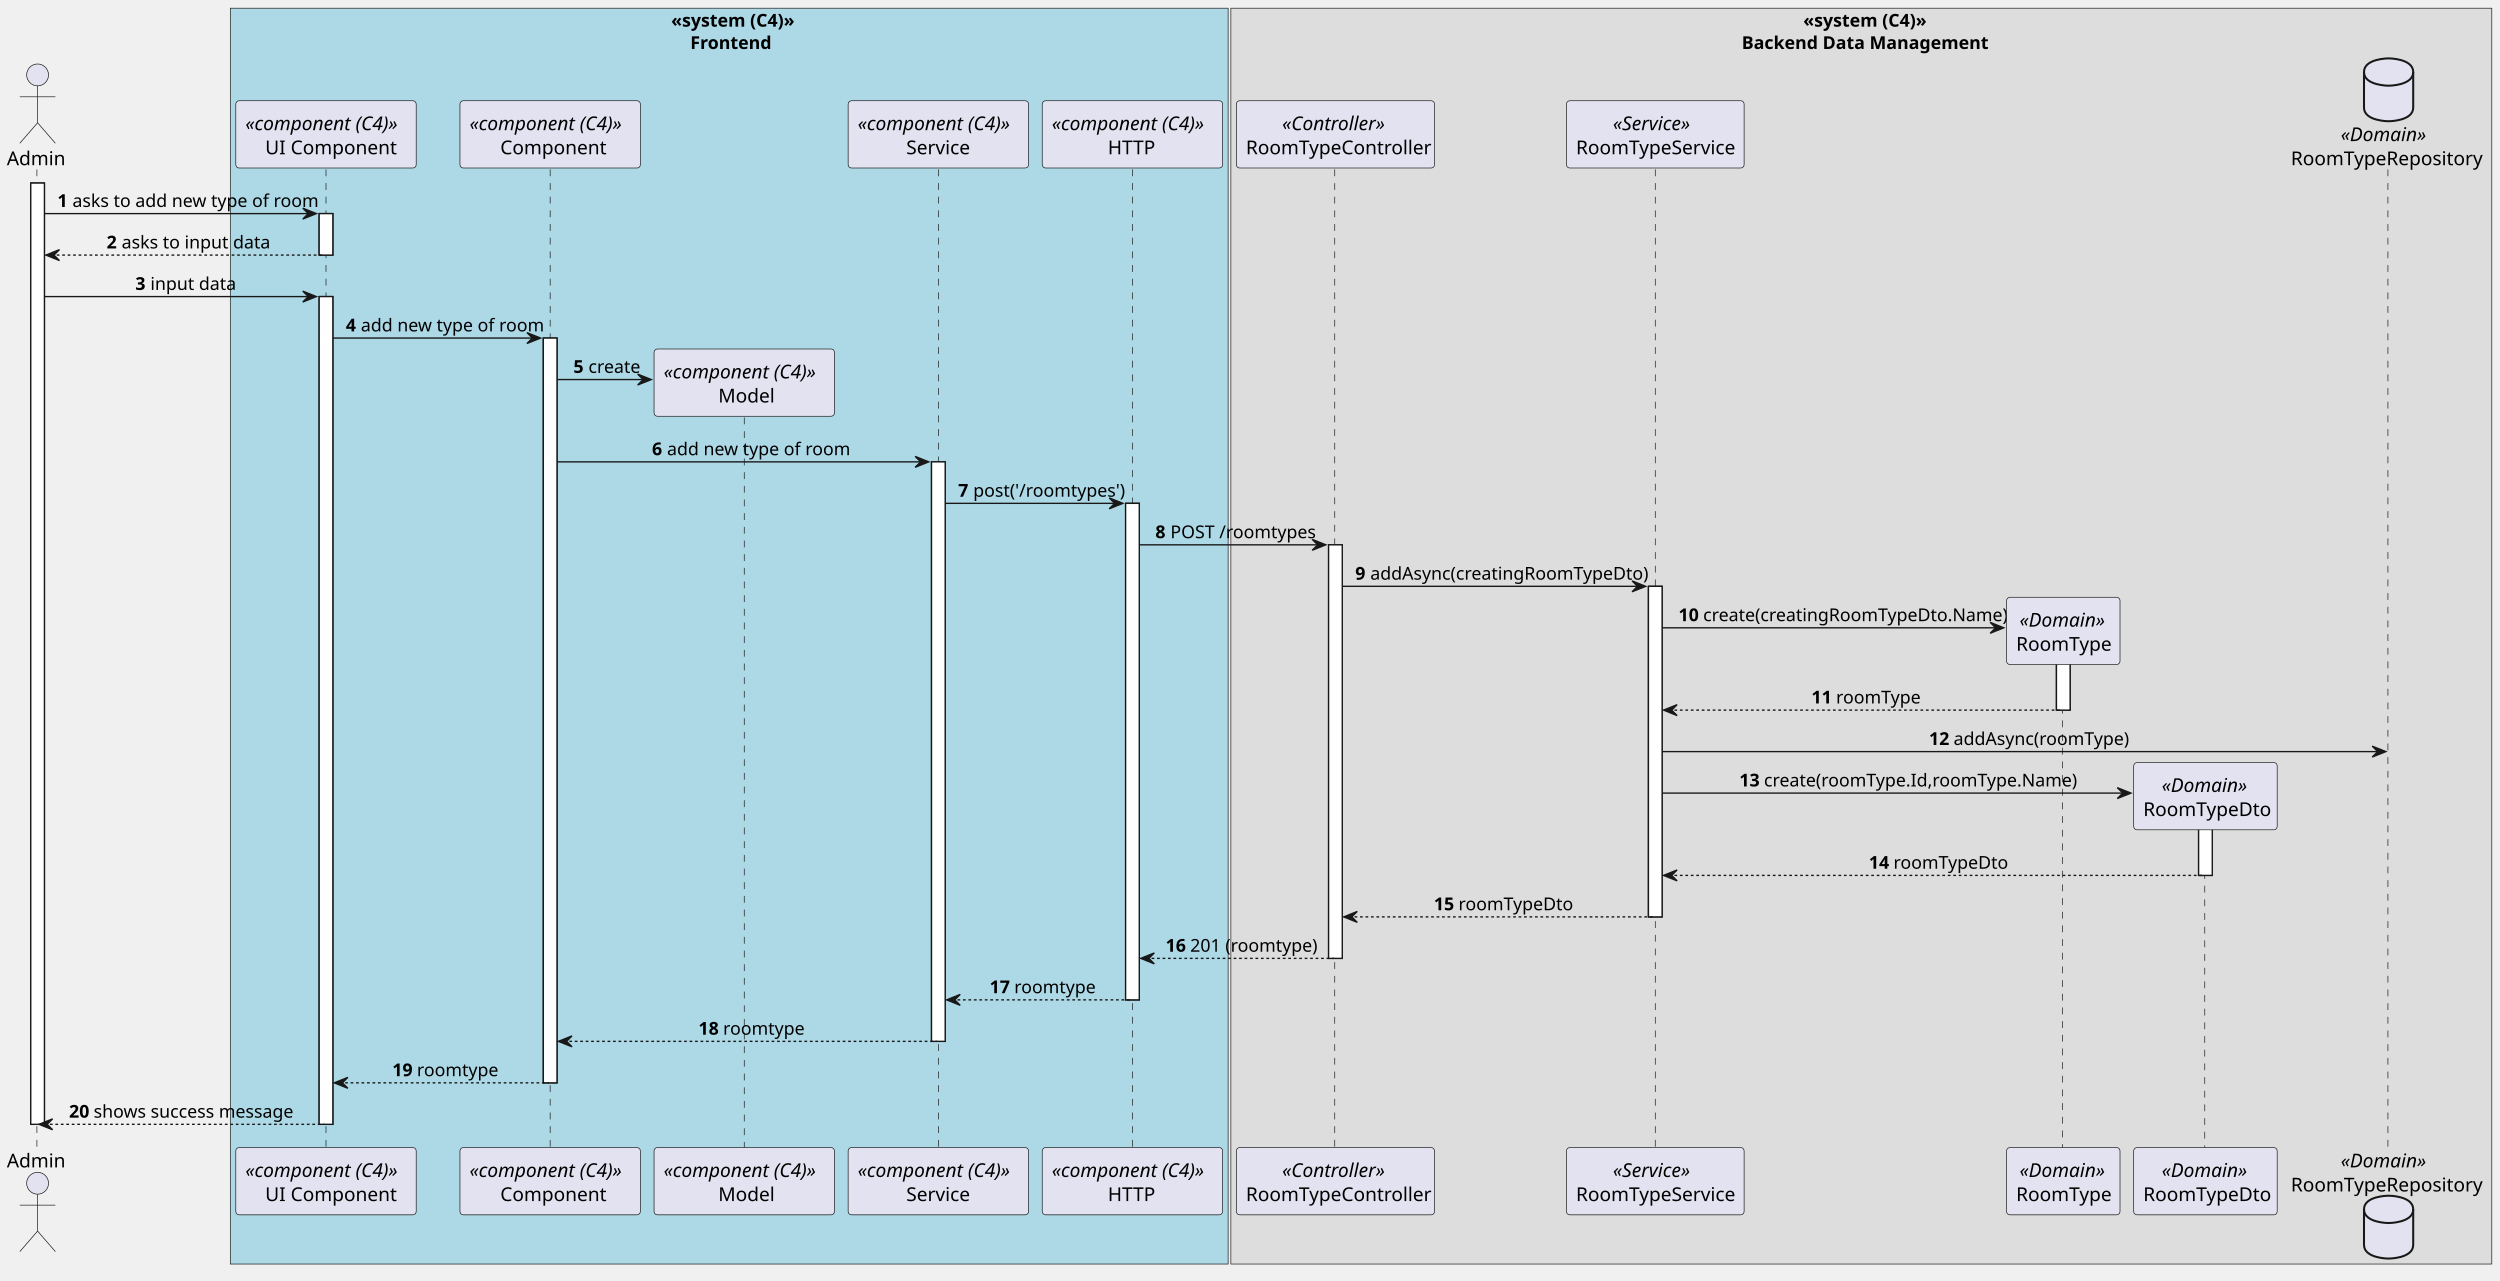
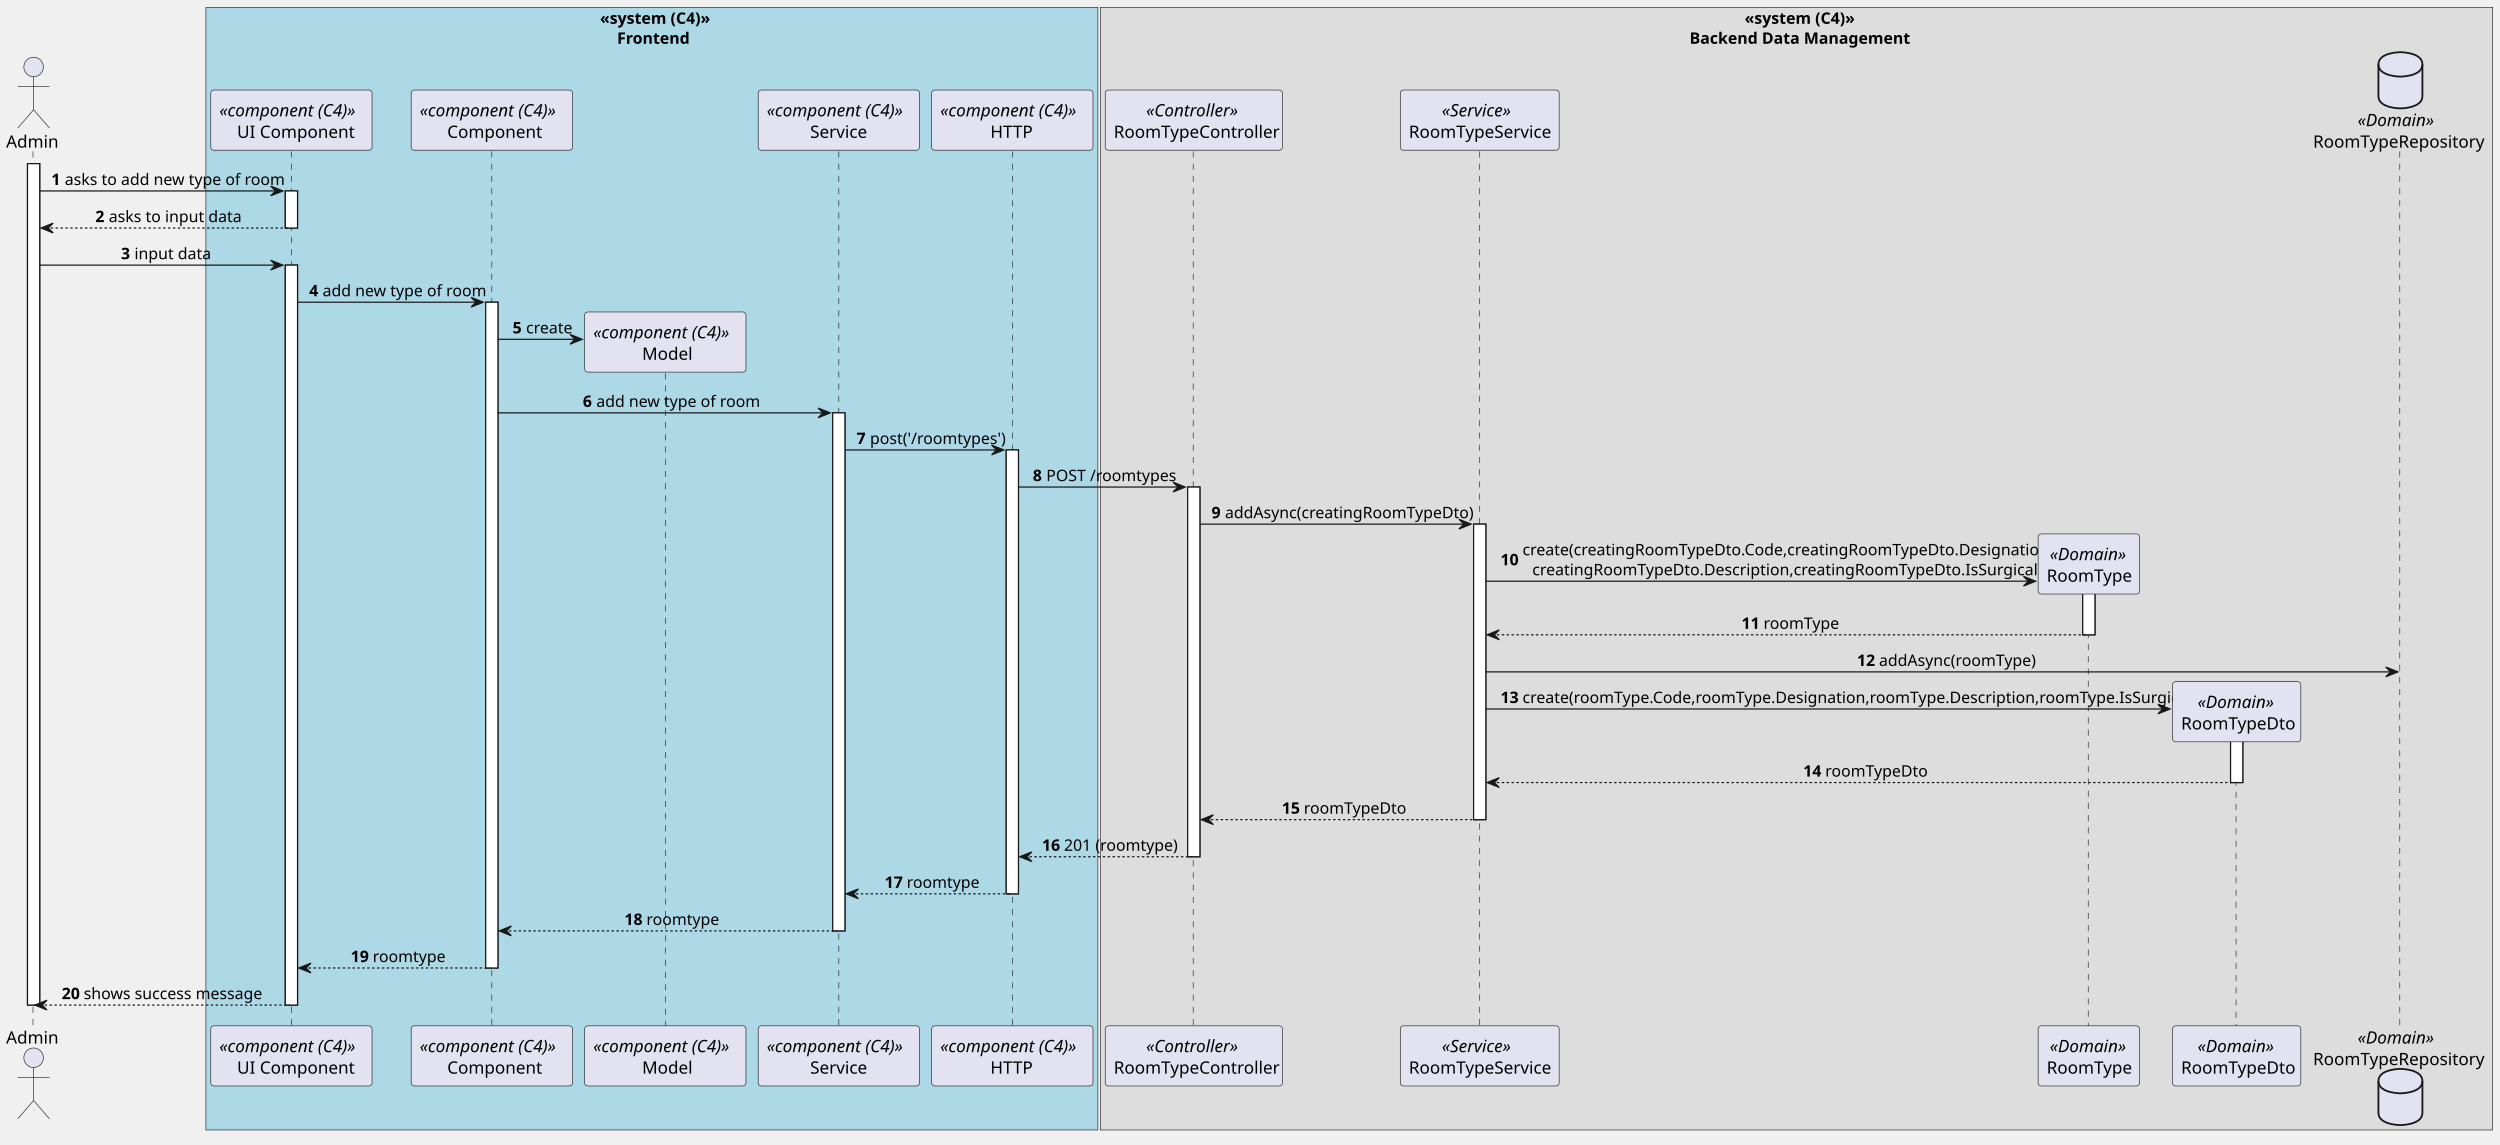
- <svg xmlns="http://www.w3.org/2000/svg" contentStyleType="text/css" height="937px" preserveAspectRatio="none" style="width:1829px;height:937px;background:#FFFFFF;" version="1.1" viewBox="0 0 1829 937" width="1829px" zoomAndPan="magnify">
+ <svg xmlns="http://www.w3.org/2000/svg" contentStyleType="text/css" height="937px" preserveAspectRatio="none" style="width:2046px;height:937px;background:#FFFFFF;" version="1.1" viewBox="0 0 2046 937" width="2046px" zoomAndPan="magnify">
  <defs />
  <g>
    <rect fill="#ADD8E6" height="918.773" style="stroke:#181818;stroke-width:0.5;" width="730" x="168.5" y="6" />
    <text fill="#000000" font-family="sans-serif" font-size="13" font-weight="bold" lengthAdjust="spacing" textLength="85" x="491" y="19.495">«system (C4)»</text>
    <text fill="#000000" font-family="sans-serif" font-size="13" font-weight="bold" lengthAdjust="spacing" textLength="57" x="505" y="35.847">Frontend</text>
-     <rect fill="#DDDDDD" height="918.773" style="stroke:#181818;stroke-width:0.5;" width="922.5" x="900.5" y="6" />
-     <text fill="#000000" font-family="sans-serif" font-size="13" font-weight="bold" lengthAdjust="spacing" textLength="85" x="1319.25" y="19.495">«system (C4)»</text>
-     <text fill="#000000" font-family="sans-serif" font-size="13" font-weight="bold" lengthAdjust="spacing" textLength="175" x="1274.25" y="35.847">Backend Data Management</text>
+     <rect fill="#DDDDDD" height="918.773" style="stroke:#181818;stroke-width:0.5;" width="1139.5" x="900.5" y="6" />
+     <text fill="#000000" font-family="sans-serif" font-size="13" font-weight="bold" lengthAdjust="spacing" textLength="85" x="1427.75" y="19.495">«system (C4)»</text>
+     <text fill="#000000" font-family="sans-serif" font-size="13" font-weight="bold" lengthAdjust="spacing" textLength="175" x="1382.75" y="35.847">Backend Data Management</text>
    <rect fill="#FFFFFF" height="688.633" style="stroke:#181818;stroke-width:1.0;" width="10" x="22.5" y="133.922" />
    <rect fill="#FFFFFF" height="30.352" style="stroke:#181818;stroke-width:1.0;" width="10" x="233.5" y="156.273" />
    <rect fill="#FFFFFF" height="605.578" style="stroke:#181818;stroke-width:1.0;" width="10" x="233.5" y="216.977" />
    <rect fill="#FFFFFF" height="544.875" style="stroke:#181818;stroke-width:1.0;" width="10" x="397.5" y="247.328" />
    <rect fill="#FFFFFF" height="423.953" style="stroke:#181818;stroke-width:1.0;" width="10" x="681.5" y="337.898" />
    <rect fill="#FFFFFF" height="363.25" style="stroke:#181818;stroke-width:1.0;" width="10" x="823.5" y="368.25" />
    <rect fill="#FFFFFF" height="302.547" style="stroke:#181818;stroke-width:1.0;" width="10" x="972" y="398.602" />
    <rect fill="#FFFFFF" height="241.844" style="stroke:#181818;stroke-width:1.0;" width="10" x="1206" y="428.953" />
-     <rect fill="#FFFFFF" height="50.219" style="stroke:#181818;stroke-width:1.0;" width="10" x="1504.5" y="469.305" />
-     <rect fill="#FFFFFF" height="50.219" style="stroke:#181818;stroke-width:1.0;" width="10" x="1608.5" y="590.227" />
+     <rect fill="#FFFFFF" height="33.867" style="stroke:#181818;stroke-width:1.0;" width="10" x="1704.5" y="485.656" />
+     <rect fill="#FFFFFF" height="50.219" style="stroke:#181818;stroke-width:1.0;" width="10" x="1825.5" y="590.227" />
    <line style="stroke:#181818;stroke-width:0.5;stroke-dasharray:5.0,5.0;" x1="27" x2="27" y1="123.922" y2="840.555" />
    <line style="stroke:#181818;stroke-width:0.5;stroke-dasharray:5.0,5.0;" x1="238.5" x2="238.5" y1="123.922" y2="840.555" />
    <line style="stroke:#181818;stroke-width:0.5;stroke-dasharray:5.0,5.0;" x1="402.5" x2="402.5" y1="123.922" y2="840.555" />
    <line style="stroke:#181818;stroke-width:0.5;stroke-dasharray:5.0,5.0;" x1="544.5" x2="544.5" y1="295.438" y2="840.555" />
    <line style="stroke:#181818;stroke-width:0.5;stroke-dasharray:5.0,5.0;" x1="686.5" x2="686.5" y1="123.922" y2="840.555" />
    <line style="stroke:#181818;stroke-width:0.5;stroke-dasharray:5.0,5.0;" x1="828.5" x2="828.5" y1="123.922" y2="840.555" />
    <line style="stroke:#181818;stroke-width:0.5;stroke-dasharray:5.0,5.0;" x1="976.5" x2="976.5" y1="123.922" y2="840.555" />
    <line style="stroke:#181818;stroke-width:0.5;stroke-dasharray:5.0,5.0;" x1="1211" x2="1211" y1="123.922" y2="840.555" />
-     <line style="stroke:#181818;stroke-width:0.5;stroke-dasharray:5.0,5.0;" x1="1509" x2="1509" y1="477.062" y2="840.555" />
-     <line style="stroke:#181818;stroke-width:0.5;stroke-dasharray:5.0,5.0;" x1="1613" x2="1613" y1="597.984" y2="840.555" />
-     <line style="stroke:#181818;stroke-width:0.5;stroke-dasharray:5.0,5.0;" x1="1747" x2="1747" y1="123.922" y2="840.555" />
+     <line style="stroke:#181818;stroke-width:0.5;stroke-dasharray:5.0,5.0;" x1="1709" x2="1709" y1="477.062" y2="840.555" />
+     <line style="stroke:#181818;stroke-width:0.5;stroke-dasharray:5.0,5.0;" x1="1830" x2="1830" y1="597.984" y2="840.555" />
+     <line style="stroke:#181818;stroke-width:0.5;stroke-dasharray:5.0,5.0;" x1="1964" x2="1964" y1="123.922" y2="840.555" />
    <text fill="#000000" font-family="sans-serif" font-size="14" lengthAdjust="spacing" textLength="39" x="5" y="120.846">Admin</text>
    <ellipse cx="27.5" cy="54.812" fill="#E2E2F0" rx="8" ry="8" style="stroke:#181818;stroke-width:0.5;" />
    <path d="M27.5,62.812 L27.5,89.812 M14.5,70.812 L40.5,70.812 M27.5,89.812 L14.5,104.812 M27.5,89.812 L40.5,104.812 " fill="none" style="stroke:#181818;stroke-width:0.5;" />
    <text fill="#000000" font-family="sans-serif" font-size="14" lengthAdjust="spacing" textLength="39" x="5" y="854.088">Admin</text>
    <ellipse cx="27.5" cy="865.664" fill="#E2E2F0" rx="8" ry="8" style="stroke:#181818;stroke-width:0.5;" />
    <path d="M27.5,873.664 L27.5,900.664 M14.5,881.664 L40.5,881.664 M27.5,900.664 L14.5,915.664 M27.5,900.664 L40.5,915.664 " fill="none" style="stroke:#181818;stroke-width:0.5;" />
    <rect fill="#E2E2F0" height="49.219" rx="2.5" ry="2.5" style="stroke:#181818;stroke-width:0.5;" width="132" x="172.5" y="73.703" />
    <text fill="#000000" font-family="sans-serif" font-size="14" font-style="italic" lengthAdjust="spacing" textLength="118" x="179.5" y="95.236">«component (C4)»</text>
    <text fill="#000000" font-family="sans-serif" font-size="14" lengthAdjust="spacing" textLength="89" x="194" y="112.846">UI Component</text>
    <rect fill="#E2E2F0" height="49.219" rx="2.5" ry="2.5" style="stroke:#181818;stroke-width:0.5;" width="132" x="172.5" y="839.555" />
    <text fill="#000000" font-family="sans-serif" font-size="14" font-style="italic" lengthAdjust="spacing" textLength="118" x="179.5" y="861.088">«component (C4)»</text>
    <text fill="#000000" font-family="sans-serif" font-size="14" lengthAdjust="spacing" textLength="89" x="194" y="878.697">UI Component</text>
    <rect fill="#E2E2F0" height="49.219" rx="2.5" ry="2.5" style="stroke:#181818;stroke-width:0.5;" width="132" x="336.5" y="73.703" />
    <text fill="#000000" font-family="sans-serif" font-size="14" font-style="italic" lengthAdjust="spacing" textLength="118" x="343.5" y="95.236">«component (C4)»</text>
    <text fill="#000000" font-family="sans-serif" font-size="14" lengthAdjust="spacing" textLength="73" x="366" y="112.846">Component</text>
    <rect fill="#E2E2F0" height="49.219" rx="2.5" ry="2.5" style="stroke:#181818;stroke-width:0.5;" width="132" x="336.5" y="839.555" />
    <text fill="#000000" font-family="sans-serif" font-size="14" font-style="italic" lengthAdjust="spacing" textLength="118" x="343.5" y="861.088">«component (C4)»</text>
    <text fill="#000000" font-family="sans-serif" font-size="14" lengthAdjust="spacing" textLength="73" x="366" y="878.697">Component</text>
    <rect fill="#E2E2F0" height="49.219" rx="2.5" ry="2.5" style="stroke:#181818;stroke-width:0.5;" width="132" x="478.5" y="839.555" />
    <text fill="#000000" font-family="sans-serif" font-size="14" font-style="italic" lengthAdjust="spacing" textLength="118" x="485.5" y="861.088">«component (C4)»</text>
    <text fill="#000000" font-family="sans-serif" font-size="14" lengthAdjust="spacing" textLength="38" x="525.5" y="878.697">Model</text>
    <rect fill="#E2E2F0" height="49.219" rx="2.5" ry="2.5" style="stroke:#181818;stroke-width:0.5;" width="132" x="620.5" y="73.703" />
    <text fill="#000000" font-family="sans-serif" font-size="14" font-style="italic" lengthAdjust="spacing" textLength="118" x="627.5" y="95.236">«component (C4)»</text>
    <text fill="#000000" font-family="sans-serif" font-size="14" lengthAdjust="spacing" textLength="47" x="663" y="112.846">Service</text>
    <rect fill="#E2E2F0" height="49.219" rx="2.5" ry="2.5" style="stroke:#181818;stroke-width:0.5;" width="132" x="620.5" y="839.555" />
    <text fill="#000000" font-family="sans-serif" font-size="14" font-style="italic" lengthAdjust="spacing" textLength="118" x="627.5" y="861.088">«component (C4)»</text>
    <text fill="#000000" font-family="sans-serif" font-size="14" lengthAdjust="spacing" textLength="47" x="663" y="878.697">Service</text>
    <rect fill="#E2E2F0" height="49.219" rx="2.5" ry="2.5" style="stroke:#181818;stroke-width:0.5;" width="132" x="762.5" y="73.703" />
    <text fill="#000000" font-family="sans-serif" font-size="14" font-style="italic" lengthAdjust="spacing" textLength="118" x="769.5" y="95.236">«component (C4)»</text>
    <text fill="#000000" font-family="sans-serif" font-size="14" lengthAdjust="spacing" textLength="36" x="810.5" y="112.846">HTTP</text>
    <rect fill="#E2E2F0" height="49.219" rx="2.5" ry="2.5" style="stroke:#181818;stroke-width:0.5;" width="132" x="762.5" y="839.555" />
    <text fill="#000000" font-family="sans-serif" font-size="14" font-style="italic" lengthAdjust="spacing" textLength="118" x="769.5" y="861.088">«component (C4)»</text>
    <text fill="#000000" font-family="sans-serif" font-size="14" lengthAdjust="spacing" textLength="36" x="810.5" y="878.697">HTTP</text>
    <rect fill="#E2E2F0" height="49.219" rx="2.5" ry="2.5" style="stroke:#181818;stroke-width:0.5;" width="145" x="904.5" y="73.703" />
    <text fill="#000000" font-family="sans-serif" font-size="14" font-style="italic" lengthAdjust="spacing" textLength="78" x="938" y="95.236">«Controller»</text>
    <text fill="#000000" font-family="sans-serif" font-size="14" lengthAdjust="spacing" textLength="131" x="911.5" y="112.846">RoomTypeController</text>
    <rect fill="#E2E2F0" height="49.219" rx="2.5" ry="2.5" style="stroke:#181818;stroke-width:0.5;" width="145" x="904.5" y="839.555" />
    <text fill="#000000" font-family="sans-serif" font-size="14" font-style="italic" lengthAdjust="spacing" textLength="78" x="938" y="861.088">«Controller»</text>
    <text fill="#000000" font-family="sans-serif" font-size="14" lengthAdjust="spacing" textLength="131" x="911.5" y="878.697">RoomTypeController</text>
    <rect fill="#E2E2F0" height="49.219" rx="2.5" ry="2.5" style="stroke:#181818;stroke-width:0.5;" width="130" x="1146" y="73.703" />
    <text fill="#000000" font-family="sans-serif" font-size="14" font-style="italic" lengthAdjust="spacing" textLength="62" x="1180" y="95.236">«Service»</text>
    <text fill="#000000" font-family="sans-serif" font-size="14" lengthAdjust="spacing" textLength="116" x="1153" y="112.846">RoomTypeService</text>
    <rect fill="#E2E2F0" height="49.219" rx="2.5" ry="2.5" style="stroke:#181818;stroke-width:0.5;" width="130" x="1146" y="839.555" />
    <text fill="#000000" font-family="sans-serif" font-size="14" font-style="italic" lengthAdjust="spacing" textLength="62" x="1180" y="861.088">«Service»</text>
    <text fill="#000000" font-family="sans-serif" font-size="14" lengthAdjust="spacing" textLength="116" x="1153" y="878.697">RoomTypeService</text>
-     <rect fill="#E2E2F0" height="49.219" rx="2.5" ry="2.5" style="stroke:#181818;stroke-width:0.5;" width="83" x="1468" y="839.555" />
-     <text fill="#000000" font-family="sans-serif" font-size="14" font-style="italic" lengthAdjust="spacing" textLength="64" x="1477.5" y="861.088">«Domain»</text>
-     <text fill="#000000" font-family="sans-serif" font-size="14" lengthAdjust="spacing" textLength="69" x="1475" y="878.697">RoomType</text>
-     <rect fill="#E2E2F0" height="49.219" rx="2.5" ry="2.5" style="stroke:#181818;stroke-width:0.5;" width="105" x="1561" y="839.555" />
-     <text fill="#000000" font-family="sans-serif" font-size="14" font-style="italic" lengthAdjust="spacing" textLength="64" x="1581.5" y="861.088">«Domain»</text>
-     <text fill="#000000" font-family="sans-serif" font-size="14" lengthAdjust="spacing" textLength="91" x="1568" y="878.697">RoomTypeDto</text>
-     <text fill="#000000" font-family="sans-serif" font-size="14" font-style="italic" lengthAdjust="spacing" textLength="64" x="1712.5" y="103.236">«Domain»</text>
-     <text fill="#000000" font-family="sans-serif" font-size="14" lengthAdjust="spacing" textLength="137" x="1676" y="120.846">RoomTypeRepository</text>
-     <path d="M1729.5,52.703 C1729.5,42.703 1747.5,42.703 1747.5,42.703 C1747.5,42.703 1765.5,42.703 1765.5,52.703 L1765.5,78.703 C1765.5,88.703 1747.5,88.703 1747.5,88.703 C1747.5,88.703 1729.5,88.703 1729.5,78.703 L1729.5,52.703 " fill="#E2E2F0" style="stroke:#181818;stroke-width:1.5;" />
-     <path d="M1729.5,52.703 C1729.5,62.703 1747.5,62.703 1747.5,62.703 C1747.5,62.703 1765.5,62.703 1765.5,52.703 " fill="none" style="stroke:#181818;stroke-width:1.5;" />
-     <text fill="#000000" font-family="sans-serif" font-size="14" font-style="italic" lengthAdjust="spacing" textLength="64" x="1712.5" y="854.088">«Domain»</text>
-     <text fill="#000000" font-family="sans-serif" font-size="14" lengthAdjust="spacing" textLength="137" x="1676" y="871.697">RoomTypeRepository</text>
-     <path d="M1729.5,884.773 C1729.5,874.773 1747.5,874.773 1747.5,874.773 C1747.5,874.773 1765.5,874.773 1765.5,884.773 L1765.5,910.773 C1765.5,920.773 1747.5,920.773 1747.5,920.773 C1747.5,920.773 1729.5,920.773 1729.5,910.773 L1729.5,884.773 " fill="#E2E2F0" style="stroke:#181818;stroke-width:1.5;" />
-     <path d="M1729.5,884.773 C1729.5,894.773 1747.5,894.773 1747.5,894.773 C1747.5,894.773 1765.5,894.773 1765.5,884.773 " fill="none" style="stroke:#181818;stroke-width:1.5;" />
+     <rect fill="#E2E2F0" height="49.219" rx="2.5" ry="2.5" style="stroke:#181818;stroke-width:0.5;" width="83" x="1668" y="839.555" />
+     <text fill="#000000" font-family="sans-serif" font-size="14" font-style="italic" lengthAdjust="spacing" textLength="64" x="1677.5" y="861.088">«Domain»</text>
+     <text fill="#000000" font-family="sans-serif" font-size="14" lengthAdjust="spacing" textLength="69" x="1675" y="878.697">RoomType</text>
+     <rect fill="#E2E2F0" height="49.219" rx="2.5" ry="2.5" style="stroke:#181818;stroke-width:0.5;" width="105" x="1778" y="839.555" />
+     <text fill="#000000" font-family="sans-serif" font-size="14" font-style="italic" lengthAdjust="spacing" textLength="64" x="1798.5" y="861.088">«Domain»</text>
+     <text fill="#000000" font-family="sans-serif" font-size="14" lengthAdjust="spacing" textLength="91" x="1785" y="878.697">RoomTypeDto</text>
+     <text fill="#000000" font-family="sans-serif" font-size="14" font-style="italic" lengthAdjust="spacing" textLength="64" x="1929.5" y="103.236">«Domain»</text>
+     <text fill="#000000" font-family="sans-serif" font-size="14" lengthAdjust="spacing" textLength="137" x="1893" y="120.846">RoomTypeRepository</text>
+     <path d="M1946.5,52.703 C1946.5,42.703 1964.5,42.703 1964.5,42.703 C1964.5,42.703 1982.5,42.703 1982.5,52.703 L1982.5,78.703 C1982.5,88.703 1964.5,88.703 1964.5,88.703 C1964.5,88.703 1946.5,88.703 1946.5,78.703 L1946.5,52.703 " fill="#E2E2F0" style="stroke:#181818;stroke-width:1.5;" />
+     <path d="M1946.5,52.703 C1946.5,62.703 1964.5,62.703 1964.5,62.703 C1964.5,62.703 1982.5,62.703 1982.5,52.703 " fill="none" style="stroke:#181818;stroke-width:1.5;" />
+     <text fill="#000000" font-family="sans-serif" font-size="14" font-style="italic" lengthAdjust="spacing" textLength="64" x="1929.5" y="854.088">«Domain»</text>
+     <text fill="#000000" font-family="sans-serif" font-size="14" lengthAdjust="spacing" textLength="137" x="1893" y="871.697">RoomTypeRepository</text>
+     <path d="M1946.5,884.773 C1946.5,874.773 1964.5,874.773 1964.5,874.773 C1964.5,874.773 1982.5,874.773 1982.5,884.773 L1982.5,910.773 C1982.5,920.773 1964.5,920.773 1964.5,920.773 C1964.5,920.773 1946.5,920.773 1946.5,910.773 L1946.5,884.773 " fill="#E2E2F0" style="stroke:#181818;stroke-width:1.5;" />
+     <path d="M1946.5,884.773 C1946.5,894.773 1964.5,894.773 1964.5,894.773 C1964.5,894.773 1982.5,894.773 1982.5,884.773 " fill="none" style="stroke:#181818;stroke-width:1.5;" />
    <rect fill="#FFFFFF" height="688.633" style="stroke:#181818;stroke-width:1.0;" width="10" x="22.5" y="133.922" />
    <rect fill="#FFFFFF" height="30.352" style="stroke:#181818;stroke-width:1.0;" width="10" x="233.5" y="156.273" />
    <rect fill="#FFFFFF" height="605.578" style="stroke:#181818;stroke-width:1.0;" width="10" x="233.5" y="216.977" />
    <rect fill="#FFFFFF" height="544.875" style="stroke:#181818;stroke-width:1.0;" width="10" x="397.5" y="247.328" />
    <rect fill="#FFFFFF" height="423.953" style="stroke:#181818;stroke-width:1.0;" width="10" x="681.5" y="337.898" />
    <rect fill="#FFFFFF" height="363.25" style="stroke:#181818;stroke-width:1.0;" width="10" x="823.5" y="368.25" />
    <rect fill="#FFFFFF" height="302.547" style="stroke:#181818;stroke-width:1.0;" width="10" x="972" y="398.602" />
    <rect fill="#FFFFFF" height="241.844" style="stroke:#181818;stroke-width:1.0;" width="10" x="1206" y="428.953" />
-     <rect fill="#FFFFFF" height="50.219" style="stroke:#181818;stroke-width:1.0;" width="10" x="1504.5" y="469.305" />
-     <rect fill="#FFFFFF" height="50.219" style="stroke:#181818;stroke-width:1.0;" width="10" x="1608.5" y="590.227" />
+     <rect fill="#FFFFFF" height="33.867" style="stroke:#181818;stroke-width:1.0;" width="10" x="1704.5" y="485.656" />
+     <rect fill="#FFFFFF" height="50.219" style="stroke:#181818;stroke-width:1.0;" width="10" x="1825.5" y="590.227" />
    <polygon fill="#181818" points="221.5,152.273,231.5,156.273,221.5,160.273,225.5,156.273" style="stroke:#181818;stroke-width:1.0;" />
    <line style="stroke:#181818;stroke-width:1.0;" x1="32.5" x2="227.5" y1="156.273" y2="156.273" />
    <text fill="#000000" font-family="sans-serif" font-size="13" font-weight="bold" lengthAdjust="spacing" textLength="7" x="42" y="151.417">1</text>
    <text fill="#000000" font-family="sans-serif" font-size="13" lengthAdjust="spacing" textLength="171" x="53" y="151.417">asks to add new type of room</text>
    <polygon fill="#181818" points="43.5,182.625,33.5,186.625,43.5,190.625,39.5,186.625" style="stroke:#181818;stroke-width:1.0;" />
    <line style="stroke:#181818;stroke-width:1.0;stroke-dasharray:2.0,2.0;" x1="37.5" x2="237.5" y1="186.625" y2="186.625" />
    <text fill="#000000" font-family="sans-serif" font-size="13" font-weight="bold" lengthAdjust="spacing" textLength="7" x="78" y="181.769">2</text>
    <text fill="#000000" font-family="sans-serif" font-size="13" lengthAdjust="spacing" textLength="104" x="89" y="181.769">asks to input data</text>
    <polygon fill="#181818" points="221.5,212.977,231.5,216.977,221.5,220.977,225.5,216.977" style="stroke:#181818;stroke-width:1.0;" />
    <line style="stroke:#181818;stroke-width:1.0;" x1="32.5" x2="227.5" y1="216.977" y2="216.977" />
    <text fill="#000000" font-family="sans-serif" font-size="13" font-weight="bold" lengthAdjust="spacing" textLength="7" x="99" y="212.12">3</text>
    <text fill="#000000" font-family="sans-serif" font-size="13" lengthAdjust="spacing" textLength="57" x="110" y="212.12">input data</text>
    <polygon fill="#181818" points="385.5,243.328,395.5,247.328,385.5,251.328,389.5,247.328" style="stroke:#181818;stroke-width:1.0;" />
    <line style="stroke:#181818;stroke-width:1.0;" x1="243.5" x2="391.5" y1="247.328" y2="247.328" />
    <text fill="#000000" font-family="sans-serif" font-size="13" font-weight="bold" lengthAdjust="spacing" textLength="7" x="253" y="242.472">4</text>
    <text fill="#000000" font-family="sans-serif" font-size="13" lengthAdjust="spacing" textLength="124" x="264" y="242.472">add new type of room</text>
    <polygon fill="#181818" points="466.5,273.68,476.5,277.68,466.5,281.68,470.5,277.68" style="stroke:#181818;stroke-width:1.0;" />
    <line style="stroke:#181818;stroke-width:1.0;" x1="407.5" x2="472.5" y1="277.68" y2="277.68" />
    <text fill="#000000" font-family="sans-serif" font-size="13" font-weight="bold" lengthAdjust="spacing" textLength="7" x="419.5" y="272.823">5</text>
    <text fill="#000000" font-family="sans-serif" font-size="13" lengthAdjust="spacing" textLength="36" x="430.5" y="272.823">create</text>
    <rect fill="#E2E2F0" height="49.219" rx="2.5" ry="2.5" style="stroke:#181818;stroke-width:0.5;" width="132" x="478.5" y="255.328" />
    <text fill="#000000" font-family="sans-serif" font-size="14" font-style="italic" lengthAdjust="spacing" textLength="118" x="485.5" y="276.861">«component (C4)»</text>
    <text fill="#000000" font-family="sans-serif" font-size="14" lengthAdjust="spacing" textLength="38" x="525.5" y="294.471">Model</text>
    <polygon fill="#181818" points="669.5,333.898,679.5,337.898,669.5,341.898,673.5,337.898" style="stroke:#181818;stroke-width:1.0;" />
    <line style="stroke:#181818;stroke-width:1.0;" x1="407.5" x2="675.5" y1="337.898" y2="337.898" />
    <text fill="#000000" font-family="sans-serif" font-size="13" font-weight="bold" lengthAdjust="spacing" textLength="7" x="477" y="333.042">6</text>
    <text fill="#000000" font-family="sans-serif" font-size="13" lengthAdjust="spacing" textLength="124" x="488" y="333.042">add new type of room</text>
    <polygon fill="#181818" points="811.5,364.25,821.5,368.25,811.5,372.25,815.5,368.25" style="stroke:#181818;stroke-width:1.0;" />
    <line style="stroke:#181818;stroke-width:1.0;" x1="691.5" x2="817.5" y1="368.25" y2="368.25" />
    <text fill="#000000" font-family="sans-serif" font-size="13" font-weight="bold" lengthAdjust="spacing" textLength="7" x="701" y="363.394">7</text>
    <text fill="#000000" font-family="sans-serif" font-size="13" lengthAdjust="spacing" textLength="102" x="712" y="363.394">post('/roomtypes')</text>
    <polygon fill="#181818" points="960,394.602,970,398.602,960,402.602,964,398.602" style="stroke:#181818;stroke-width:1.0;" />
    <line style="stroke:#181818;stroke-width:1.0;" x1="833.5" x2="966" y1="398.602" y2="398.602" />
    <text fill="#000000" font-family="sans-serif" font-size="13" font-weight="bold" lengthAdjust="spacing" textLength="7" x="845.25" y="393.745">8</text>
    <text fill="#000000" font-family="sans-serif" font-size="13" lengthAdjust="spacing" textLength="104" x="856.25" y="393.745">POST /roomtypes</text>
    <polygon fill="#181818" points="1194,424.953,1204,428.953,1194,432.953,1198,428.953" style="stroke:#181818;stroke-width:1.0;" />
    <line style="stroke:#181818;stroke-width:1.0;" x1="982" x2="1200" y1="428.953" y2="428.953" />
    <text fill="#000000" font-family="sans-serif" font-size="13" font-weight="bold" lengthAdjust="spacing" textLength="7" x="991.5" y="424.097">9</text>
    <text fill="#000000" font-family="sans-serif" font-size="13" lengthAdjust="spacing" textLength="194" x="1002.5" y="424.097">addAsync(creatingRoomTypeDto)</text>
-     <polygon fill="#181818" points="1456,455.305,1466,459.305,1456,463.305,1460,459.305" style="stroke:#181818;stroke-width:1.0;" />
-     <line style="stroke:#181818;stroke-width:1.0;" x1="1216" x2="1462" y1="459.305" y2="459.305" />
-     <text fill="#000000" font-family="sans-serif" font-size="13" font-weight="bold" lengthAdjust="spacing" textLength="14" x="1228" y="454.448">10</text>
-     <text fill="#000000" font-family="sans-serif" font-size="13" lengthAdjust="spacing" textLength="210" x="1246" y="454.448">create(creatingRoomTypeDto.Name)</text>
-     <rect fill="#E2E2F0" height="49.219" rx="2.5" ry="2.5" style="stroke:#181818;stroke-width:0.5;" width="83" x="1468" y="436.953" />
-     <text fill="#000000" font-family="sans-serif" font-size="14" font-style="italic" lengthAdjust="spacing" textLength="64" x="1477.5" y="458.486">«Domain»</text>
-     <text fill="#000000" font-family="sans-serif" font-size="14" lengthAdjust="spacing" textLength="69" x="1475" y="476.096">RoomType</text>
+     <polygon fill="#181818" points="1656,471.656,1666,475.656,1656,479.656,1660,475.656" style="stroke:#181818;stroke-width:1.0;" />
+     <line style="stroke:#181818;stroke-width:1.0;" x1="1216" x2="1662" y1="475.656" y2="475.656" />
+     <text fill="#000000" font-family="sans-serif" font-size="13" font-weight="bold" lengthAdjust="spacing" textLength="14" x="1228" y="462.624">10</text>
+     <text fill="#000000" font-family="sans-serif" font-size="13" lengthAdjust="spacing" textLength="410" x="1246" y="454.448">create(creatingRoomTypeDto.Code,creatingRoomTypeDto.Designation,</text>
+     <text fill="#000000" font-family="sans-serif" font-size="13" lengthAdjust="spacing" textLength="394" x="1254" y="470.8">creatingRoomTypeDto.Description,creatingRoomTypeDto.IsSurgical)</text>
+     <rect fill="#E2E2F0" height="49.219" rx="2.5" ry="2.5" style="stroke:#181818;stroke-width:0.5;" width="83" x="1668" y="436.953" />
+     <text fill="#000000" font-family="sans-serif" font-size="14" font-style="italic" lengthAdjust="spacing" textLength="64" x="1677.5" y="458.486">«Domain»</text>
+     <text fill="#000000" font-family="sans-serif" font-size="14" lengthAdjust="spacing" textLength="69" x="1675" y="476.096">RoomType</text>
    <polygon fill="#181818" points="1227,515.523,1217,519.523,1227,523.523,1223,519.523" style="stroke:#181818;stroke-width:1.0;" />
-     <line style="stroke:#181818;stroke-width:1.0;stroke-dasharray:2.0,2.0;" x1="1221" x2="1508.5" y1="519.523" y2="519.523" />
-     <text fill="#000000" font-family="sans-serif" font-size="13" font-weight="bold" lengthAdjust="spacing" textLength="14" x="1325.25" y="514.667">11</text>
-     <text fill="#000000" font-family="sans-serif" font-size="13" lengthAdjust="spacing" textLength="57" x="1343.25" y="514.667">roomType</text>
-     <polygon fill="#181818" points="1735.5,545.875,1745.5,549.875,1735.5,553.875,1739.5,549.875" style="stroke:#181818;stroke-width:1.0;" />
-     <line style="stroke:#181818;stroke-width:1.0;" x1="1216" x2="1741.5" y1="549.875" y2="549.875" />
-     <text fill="#000000" font-family="sans-serif" font-size="13" font-weight="bold" lengthAdjust="spacing" textLength="14" x="1411.25" y="545.019">12</text>
-     <text fill="#000000" font-family="sans-serif" font-size="13" lengthAdjust="spacing" textLength="123" x="1429.25" y="545.019">addAsync(roomType)</text>
-     <polygon fill="#181818" points="1549,576.227,1559,580.227,1549,584.227,1553,580.227" style="stroke:#181818;stroke-width:1.0;" />
-     <line style="stroke:#181818;stroke-width:1.0;" x1="1216" x2="1555" y1="580.227" y2="580.227" />
-     <text fill="#000000" font-family="sans-serif" font-size="13" font-weight="bold" lengthAdjust="spacing" textLength="14" x="1272.5" y="575.37">13</text>
-     <text fill="#000000" font-family="sans-serif" font-size="13" lengthAdjust="spacing" textLength="214" x="1290.5" y="575.37">create(roomType.Id,roomType.Name)</text>
-     <rect fill="#E2E2F0" height="49.219" rx="2.5" ry="2.5" style="stroke:#181818;stroke-width:0.5;" width="105" x="1561" y="557.875" />
-     <text fill="#000000" font-family="sans-serif" font-size="14" font-style="italic" lengthAdjust="spacing" textLength="64" x="1581.5" y="579.408">«Domain»</text>
-     <text fill="#000000" font-family="sans-serif" font-size="14" lengthAdjust="spacing" textLength="91" x="1568" y="597.018">RoomTypeDto</text>
+     <line style="stroke:#181818;stroke-width:1.0;stroke-dasharray:2.0,2.0;" x1="1221" x2="1708.5" y1="519.523" y2="519.523" />
+     <text fill="#000000" font-family="sans-serif" font-size="13" font-weight="bold" lengthAdjust="spacing" textLength="14" x="1425.25" y="514.667">11</text>
+     <text fill="#000000" font-family="sans-serif" font-size="13" lengthAdjust="spacing" textLength="57" x="1443.25" y="514.667">roomType</text>
+     <polygon fill="#181818" points="1952.5,545.875,1962.5,549.875,1952.5,553.875,1956.5,549.875" style="stroke:#181818;stroke-width:1.0;" />
+     <line style="stroke:#181818;stroke-width:1.0;" x1="1216" x2="1958.5" y1="549.875" y2="549.875" />
+     <text fill="#000000" font-family="sans-serif" font-size="13" font-weight="bold" lengthAdjust="spacing" textLength="14" x="1519.75" y="545.019">12</text>
+     <text fill="#000000" font-family="sans-serif" font-size="13" lengthAdjust="spacing" textLength="123" x="1537.75" y="545.019">addAsync(roomType)</text>
+     <polygon fill="#181818" points="1766,576.227,1776,580.227,1766,584.227,1770,580.227" style="stroke:#181818;stroke-width:1.0;" />
+     <line style="stroke:#181818;stroke-width:1.0;" x1="1216" x2="1772" y1="580.227" y2="580.227" />
+     <text fill="#000000" font-family="sans-serif" font-size="13" font-weight="bold" lengthAdjust="spacing" textLength="14" x="1228" y="575.37">13</text>
+     <text fill="#000000" font-family="sans-serif" font-size="13" lengthAdjust="spacing" textLength="520" x="1246" y="575.37">create(roomType.Code,roomType.Designation,roomType.Description,roomType.IsSurgical)</text>
+     <rect fill="#E2E2F0" height="49.219" rx="2.5" ry="2.5" style="stroke:#181818;stroke-width:0.5;" width="105" x="1778" y="557.875" />
+     <text fill="#000000" font-family="sans-serif" font-size="14" font-style="italic" lengthAdjust="spacing" textLength="64" x="1798.5" y="579.408">«Domain»</text>
+     <text fill="#000000" font-family="sans-serif" font-size="14" lengthAdjust="spacing" textLength="91" x="1785" y="597.018">RoomTypeDto</text>
    <polygon fill="#181818" points="1227,636.445,1217,640.445,1227,644.445,1223,640.445" style="stroke:#181818;stroke-width:1.0;" />
-     <line style="stroke:#181818;stroke-width:1.0;stroke-dasharray:2.0,2.0;" x1="1221" x2="1612.5" y1="640.445" y2="640.445" />
-     <text fill="#000000" font-family="sans-serif" font-size="13" font-weight="bold" lengthAdjust="spacing" textLength="14" x="1367.25" y="635.589">14</text>
-     <text fill="#000000" font-family="sans-serif" font-size="13" lengthAdjust="spacing" textLength="77" x="1385.25" y="635.589">roomTypeDto</text>
+     <line style="stroke:#181818;stroke-width:1.0;stroke-dasharray:2.0,2.0;" x1="1221" x2="1829.5" y1="640.445" y2="640.445" />
+     <text fill="#000000" font-family="sans-serif" font-size="13" font-weight="bold" lengthAdjust="spacing" textLength="14" x="1475.75" y="635.589">14</text>
+     <text fill="#000000" font-family="sans-serif" font-size="13" lengthAdjust="spacing" textLength="77" x="1493.75" y="635.589">roomTypeDto</text>
    <polygon fill="#181818" points="993,666.797,983,670.797,993,674.797,989,670.797" style="stroke:#181818;stroke-width:1.0;" />
    <line style="stroke:#181818;stroke-width:1.0;stroke-dasharray:2.0,2.0;" x1="987" x2="1210" y1="670.797" y2="670.797" />
    <text fill="#000000" font-family="sans-serif" font-size="13" font-weight="bold" lengthAdjust="spacing" textLength="14" x="1049" y="665.94">15</text>
    <text fill="#000000" font-family="sans-serif" font-size="13" lengthAdjust="spacing" textLength="77" x="1067" y="665.94">roomTypeDto</text>
    <polygon fill="#181818" points="844.5,697.148,834.5,701.148,844.5,705.148,840.5,701.148" style="stroke:#181818;stroke-width:1.0;" />
    <line style="stroke:#181818;stroke-width:1.0;stroke-dasharray:2.0,2.0;" x1="838.5" x2="976" y1="701.148" y2="701.148" />
    <text fill="#000000" font-family="sans-serif" font-size="13" font-weight="bold" lengthAdjust="spacing" textLength="14" x="852.75" y="696.292">16</text>
    <text fill="#000000" font-family="sans-serif" font-size="13" lengthAdjust="spacing" textLength="87" x="870.75" y="696.292">201 (roomtype)</text>
    <polygon fill="#181818" points="702.5,727.5,692.5,731.5,702.5,735.5,698.5,731.5" style="stroke:#181818;stroke-width:1.0;" />
    <line style="stroke:#181818;stroke-width:1.0;stroke-dasharray:2.0,2.0;" x1="696.5" x2="827.5" y1="731.5" y2="731.5" />
    <text fill="#000000" font-family="sans-serif" font-size="13" font-weight="bold" lengthAdjust="spacing" textLength="14" x="724" y="726.644">17</text>
    <text fill="#000000" font-family="sans-serif" font-size="13" lengthAdjust="spacing" textLength="54" x="742" y="726.644">roomtype</text>
    <polygon fill="#181818" points="418.5,757.852,408.5,761.852,418.5,765.852,414.5,761.852" style="stroke:#181818;stroke-width:1.0;" />
    <line style="stroke:#181818;stroke-width:1.0;stroke-dasharray:2.0,2.0;" x1="412.5" x2="685.5" y1="761.852" y2="761.852" />
    <text fill="#000000" font-family="sans-serif" font-size="13" font-weight="bold" lengthAdjust="spacing" textLength="14" x="511" y="756.995">18</text>
    <text fill="#000000" font-family="sans-serif" font-size="13" lengthAdjust="spacing" textLength="54" x="529" y="756.995">roomtype</text>
    <polygon fill="#181818" points="254.5,788.203,244.5,792.203,254.5,796.203,250.5,792.203" style="stroke:#181818;stroke-width:1.0;" />
    <line style="stroke:#181818;stroke-width:1.0;stroke-dasharray:2.0,2.0;" x1="248.5" x2="401.5" y1="792.203" y2="792.203" />
    <text fill="#000000" font-family="sans-serif" font-size="13" font-weight="bold" lengthAdjust="spacing" textLength="14" x="287" y="787.347">19</text>
    <text fill="#000000" font-family="sans-serif" font-size="13" lengthAdjust="spacing" textLength="54" x="305" y="787.347">roomtype</text>
    <polygon fill="#181818" points="38.5,818.555,28.5,822.555,38.5,826.555,34.5,822.555" style="stroke:#181818;stroke-width:1.0;" />
    <line style="stroke:#181818;stroke-width:1.0;stroke-dasharray:2.0,2.0;" x1="32.5" x2="237.5" y1="822.555" y2="822.555" />
    <text fill="#000000" font-family="sans-serif" font-size="13" font-weight="bold" lengthAdjust="spacing" textLength="14" x="50.5" y="817.698">20</text>
    <text fill="#000000" font-family="sans-serif" font-size="13" lengthAdjust="spacing" textLength="147" x="68.5" y="817.698">shows success message</text>
  </g>
</svg>
